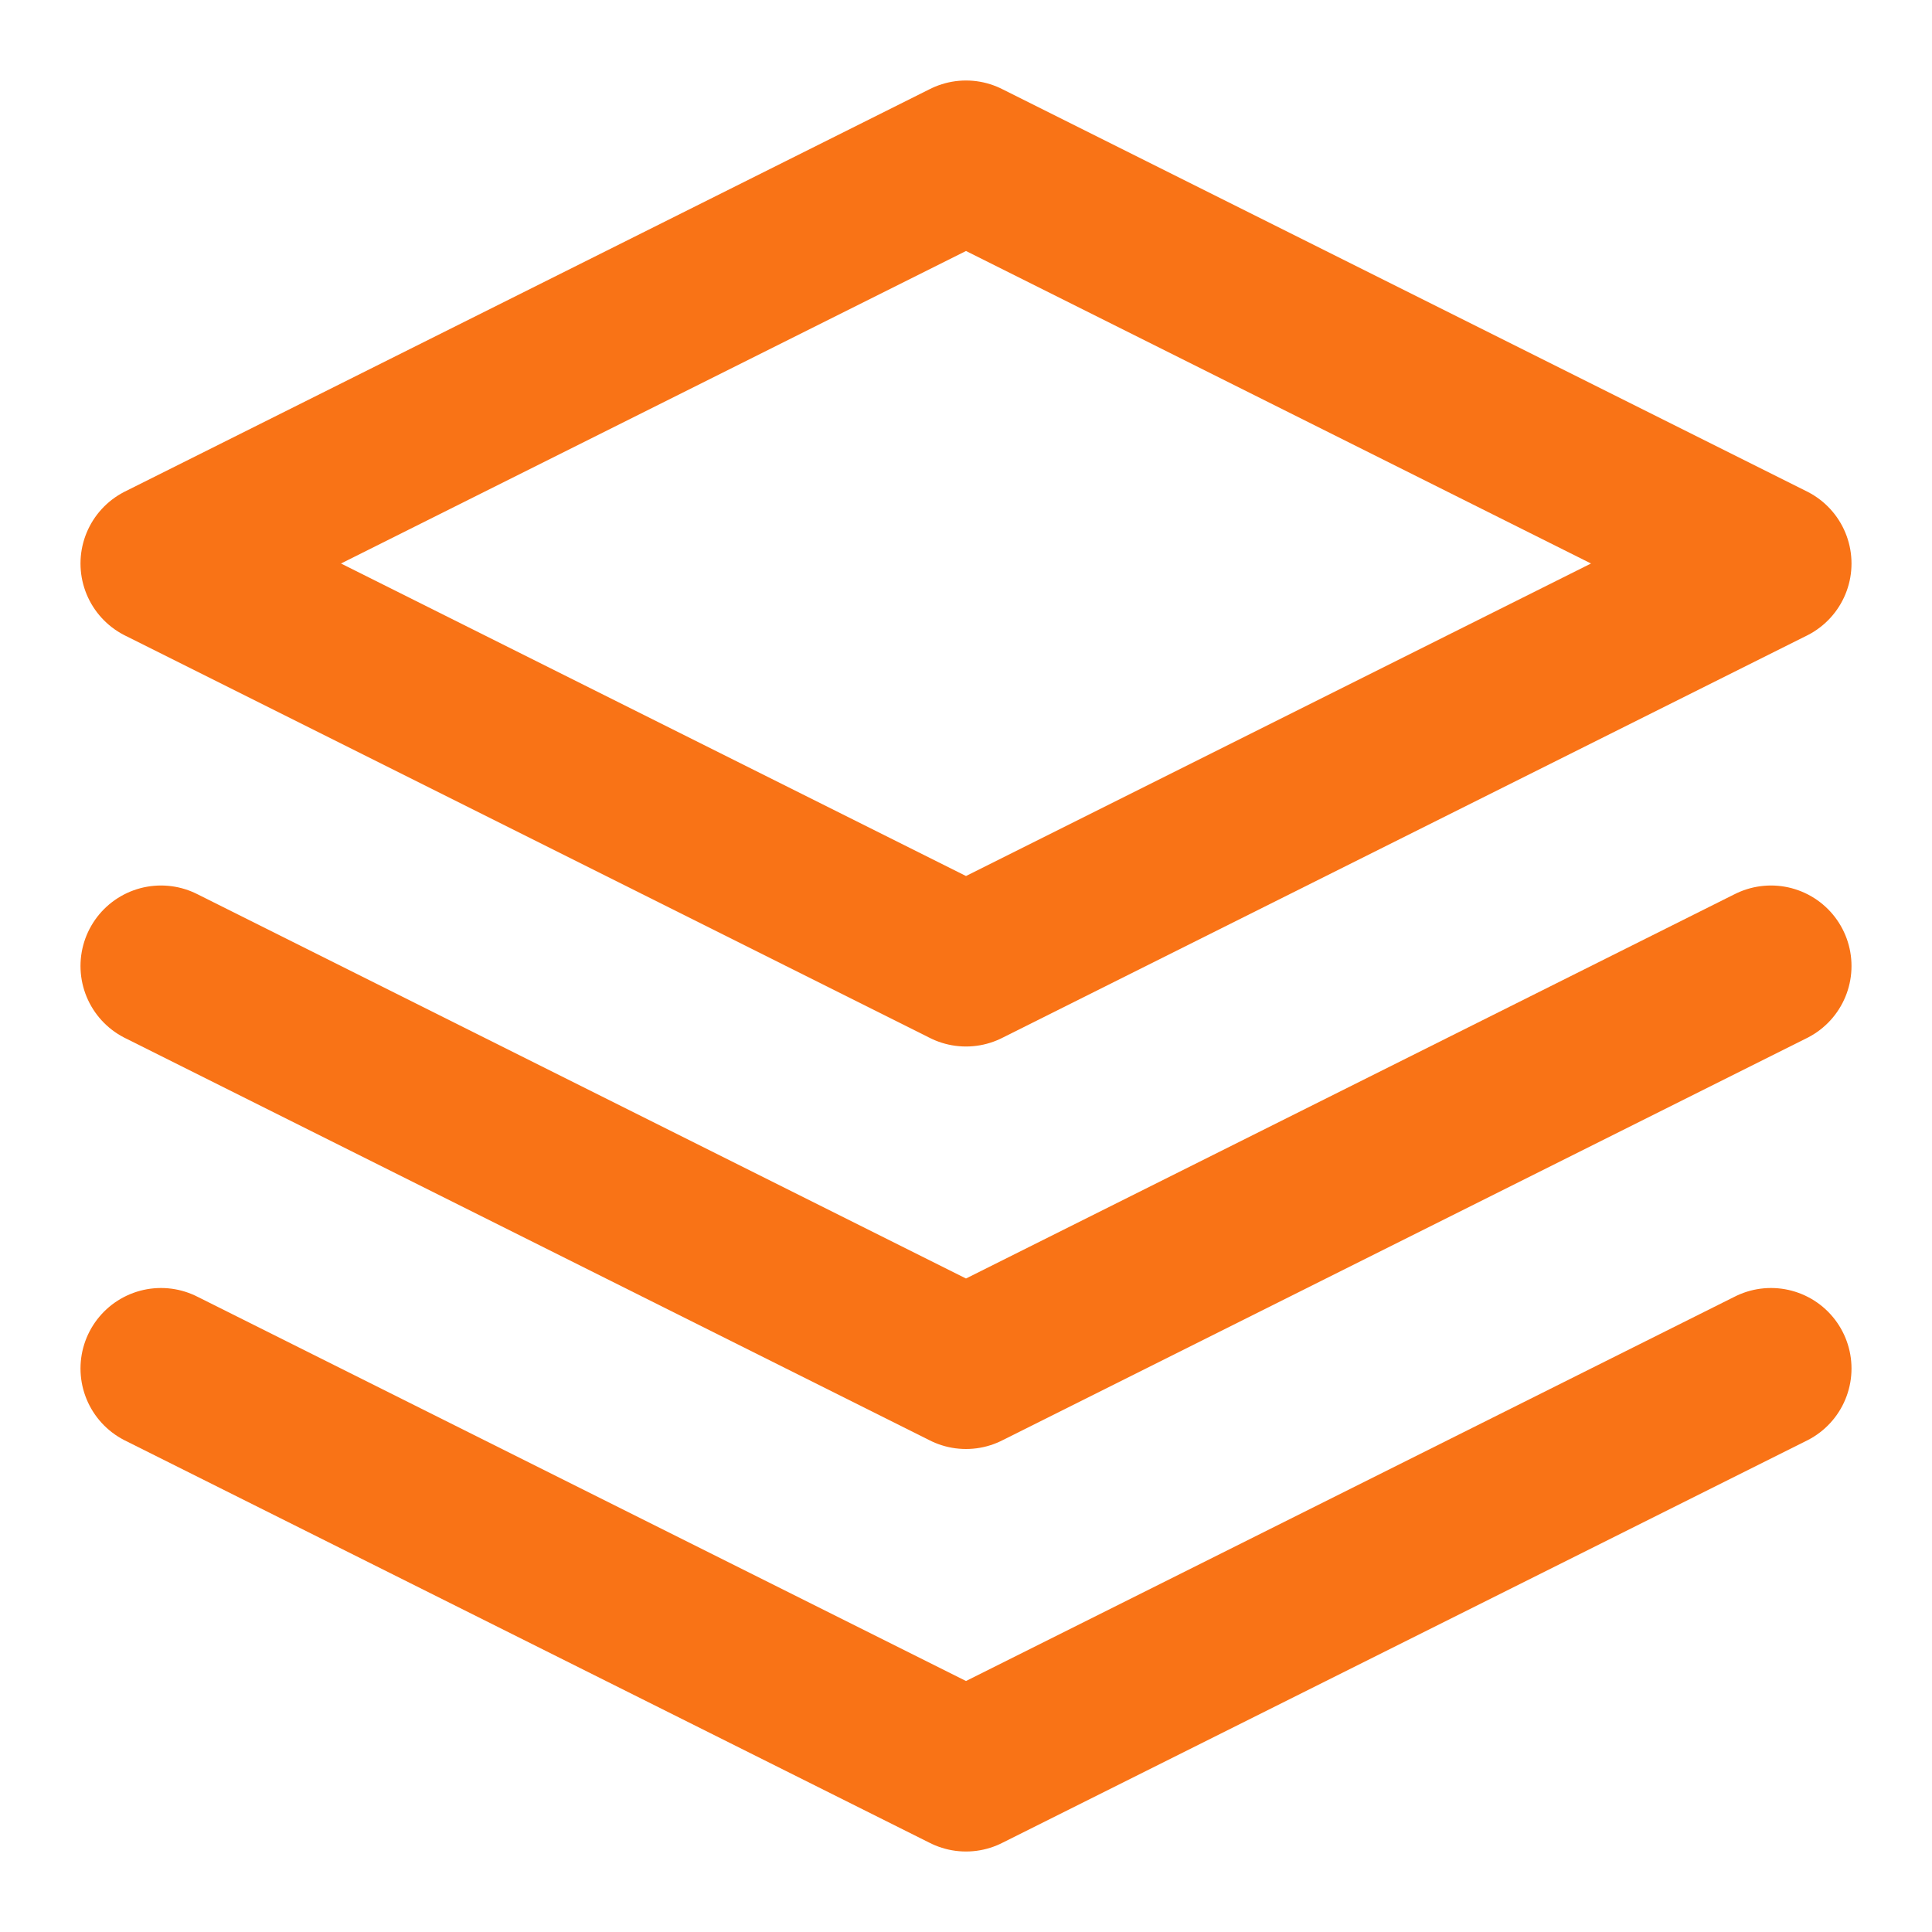
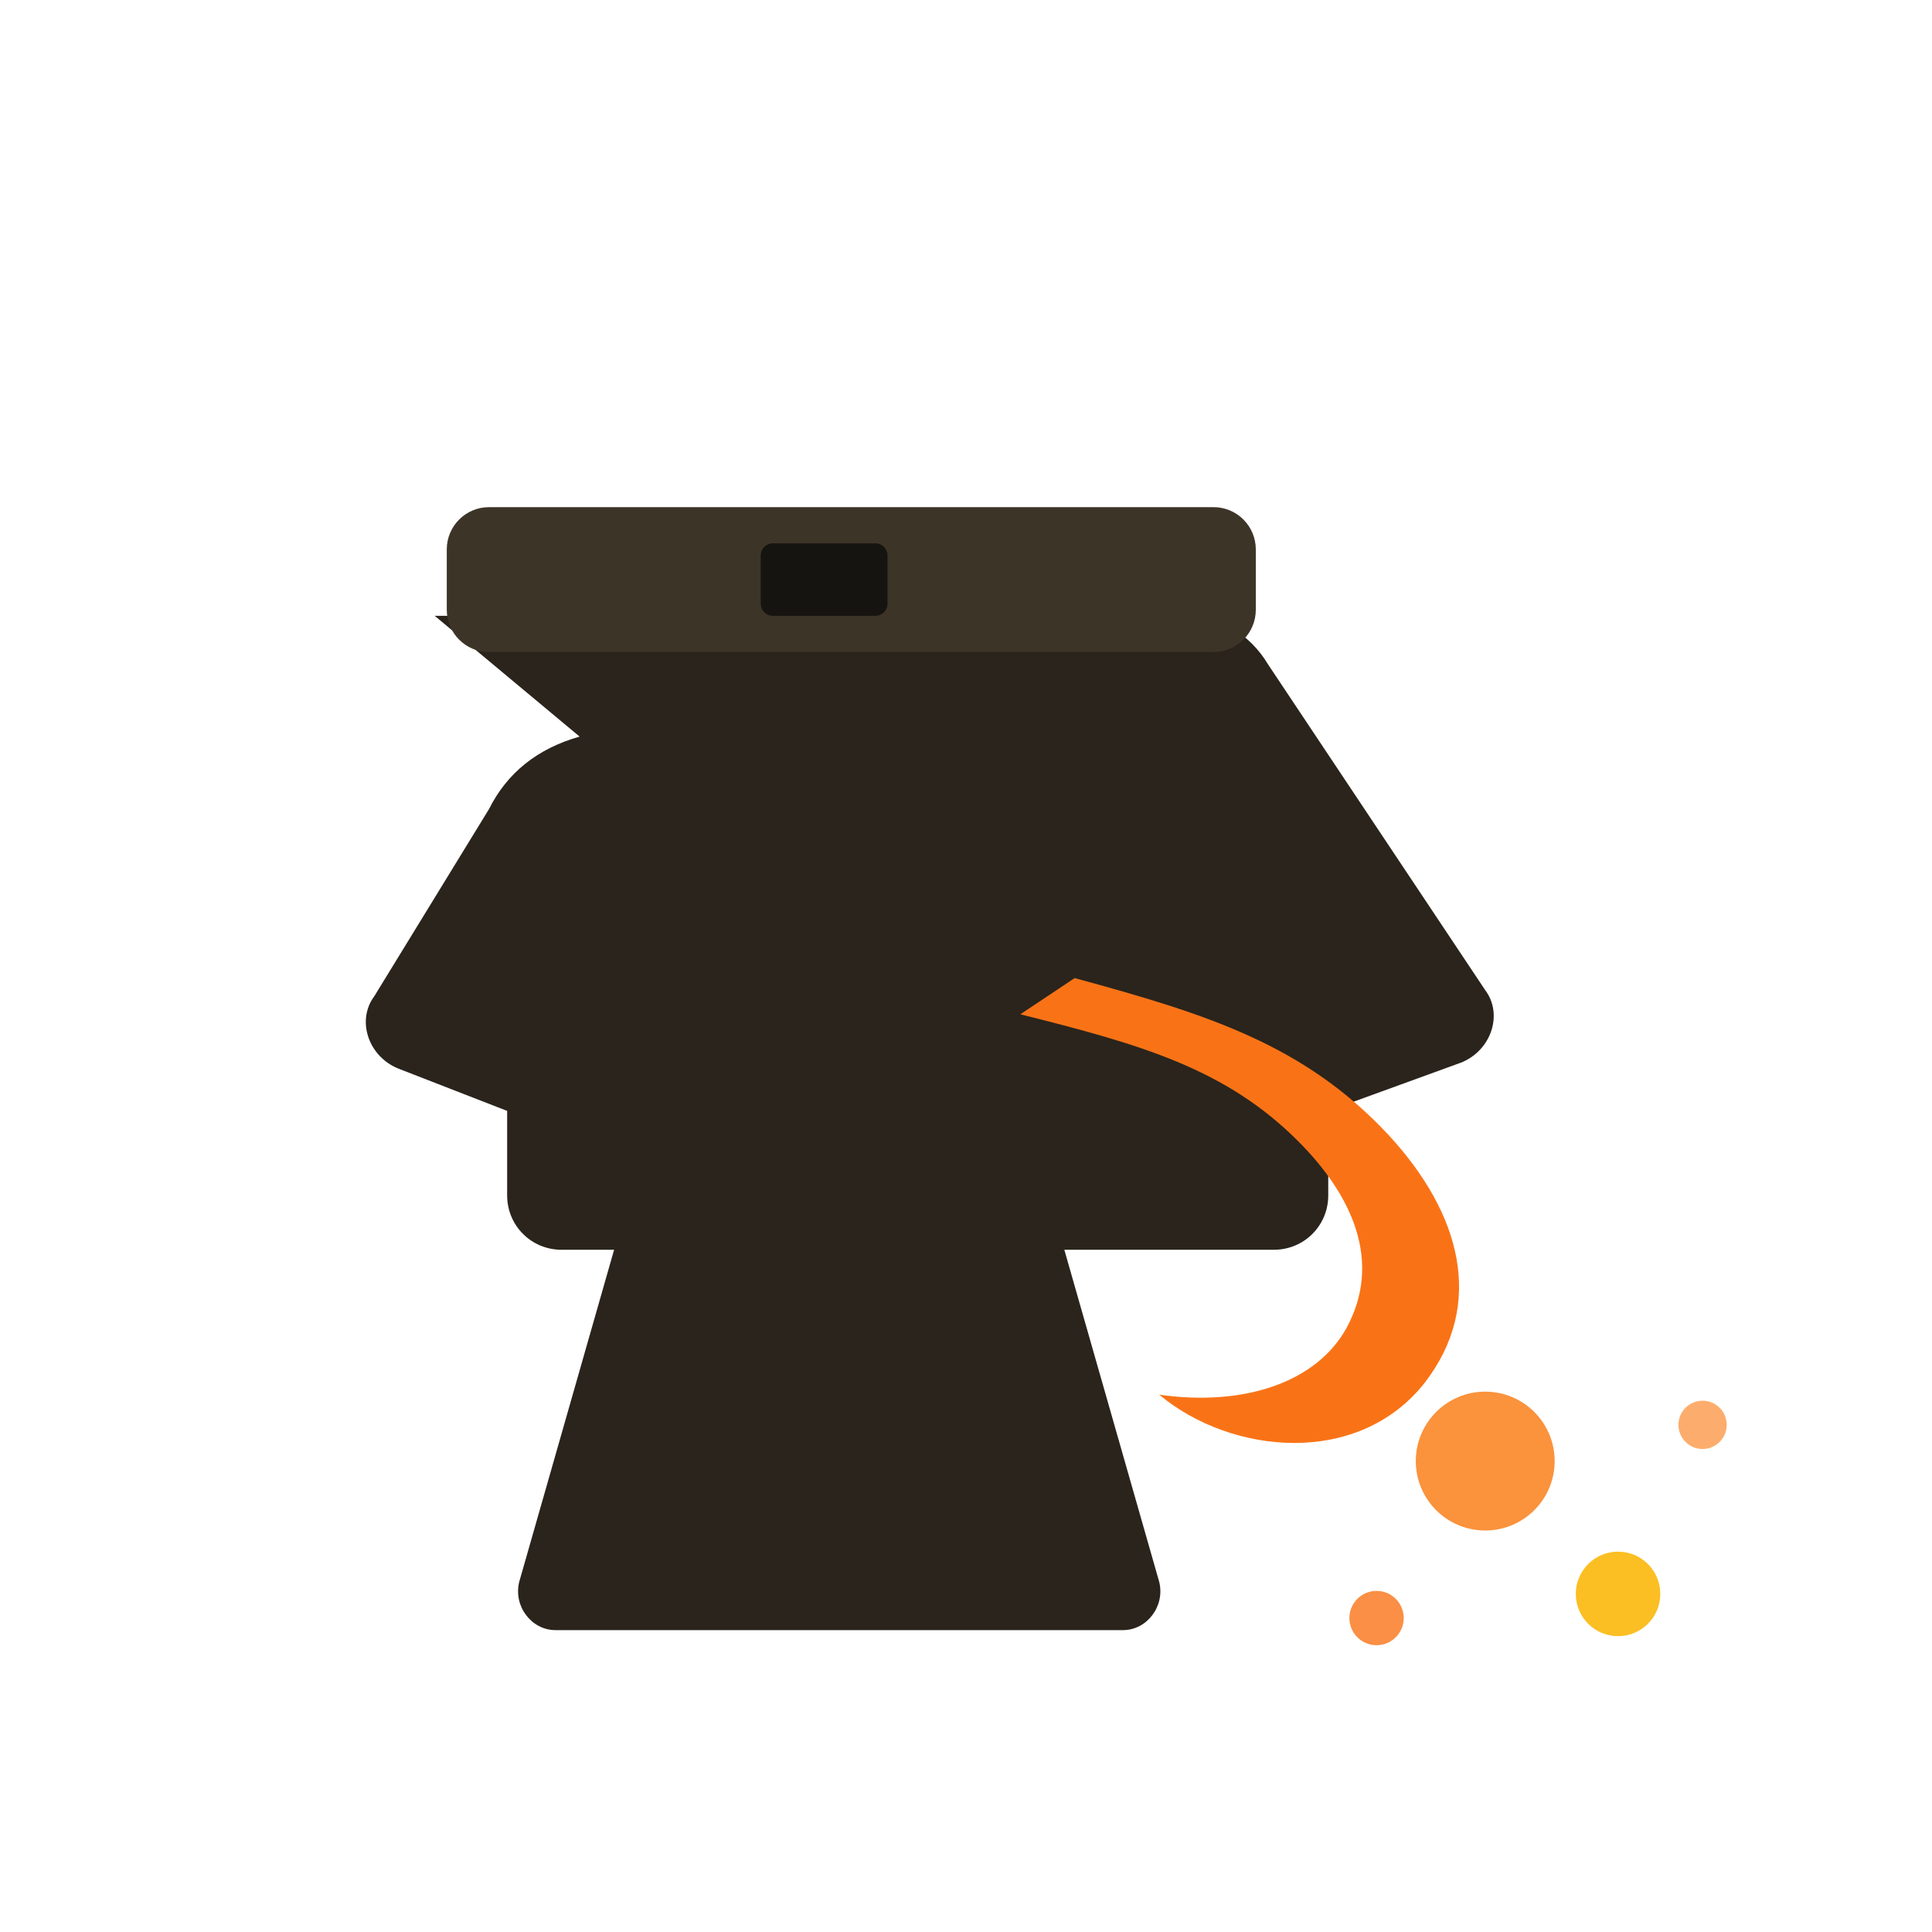
- <svg xmlns="http://www.w3.org/2000/svg" viewBox="0 0 24 24" fill="none" stroke="#f97316" stroke-width="2" stroke-linecap="round" stroke-linejoin="round" role="img" aria-label="ForgeTrail">
-   <path d="M12 2L2 7l10 5 10-5-10-5z" />
-   <path d="M2 17l10 5 10-5" />
-   <path d="M2 12l10 5 10-5" />
+ <svg xmlns="http://www.w3.org/2000/svg" viewBox="0 0 32 32" fill="none" role="img" aria-label="ForgeTrail">
+   <style>
+ 		.iron { fill: #2a241c; }
+ 		.lip { fill: #3d3428; }
+ 		.hole { fill: #161410; }
+ 		.trail { fill: #f97316; }
+ 		.ember { fill: #fb923c; }
+ 		.core { fill: #fbbf24; }
+ 		@media (prefers-color-scheme: light) {
+ 			.iron { fill: #1c1914; }
+ 			.lip { fill: #2e2820; }
+ 			.hole { fill: #0c0b09; }
+ 		}
+ 	</style>
+   <path class="iron" d="M7.2 10.2h12.4c.6 0 1.1.3 1.4.8l3.6 5.4c.3.4.1 1-.4 1.2l-2.2.8v1.4c0 .5-.4.9-.9.9H9.3c-.5 0-.9-.4-.9-.9v-1.4l-1.8-.7c-.5-.2-.7-.8-.4-1.2l1.9-3.1c.3-.6.8-1 1.5-1.2z" />
+   <rect class="lip" x="7.4" y="8.4" width="13.4" height="2.4" rx=".7" />
+   <rect class="hole" x="12.6" y="9" width="2.1" height="1.2" rx=".2" />
+   <path class="iron" d="M10.2 20.6h7.4l1.6 5.6c.1.4-.2.8-.6.8H9.2c-.4 0-.7-.4-.6-.8z" />
+   <path class="trail" d="M17.8 16.2c2.2.6 3.8 1.1 5.2 2.6 1.2 1.3 1.6 2.8.6 4.1-1.1 1.4-3.2 1.2-4.4.2 1.4.2 2.6-.2 3.1-1.1.6-1.1.1-2.2-.8-3.1-1.2-1.2-2.6-1.6-4.6-2.1z" />
+   <circle class="ember" cx="24.6" cy="24.2" r="1.15" />
+   <circle class="core" cx="26.8" cy="26.4" r=".7" />
+   <circle class="trail" cx="22.8" cy="26.8" r=".45" opacity=".8" />
+   <circle class="ember" cx="28.2" cy="23.6" r=".4" opacity=".75" />
</svg>
